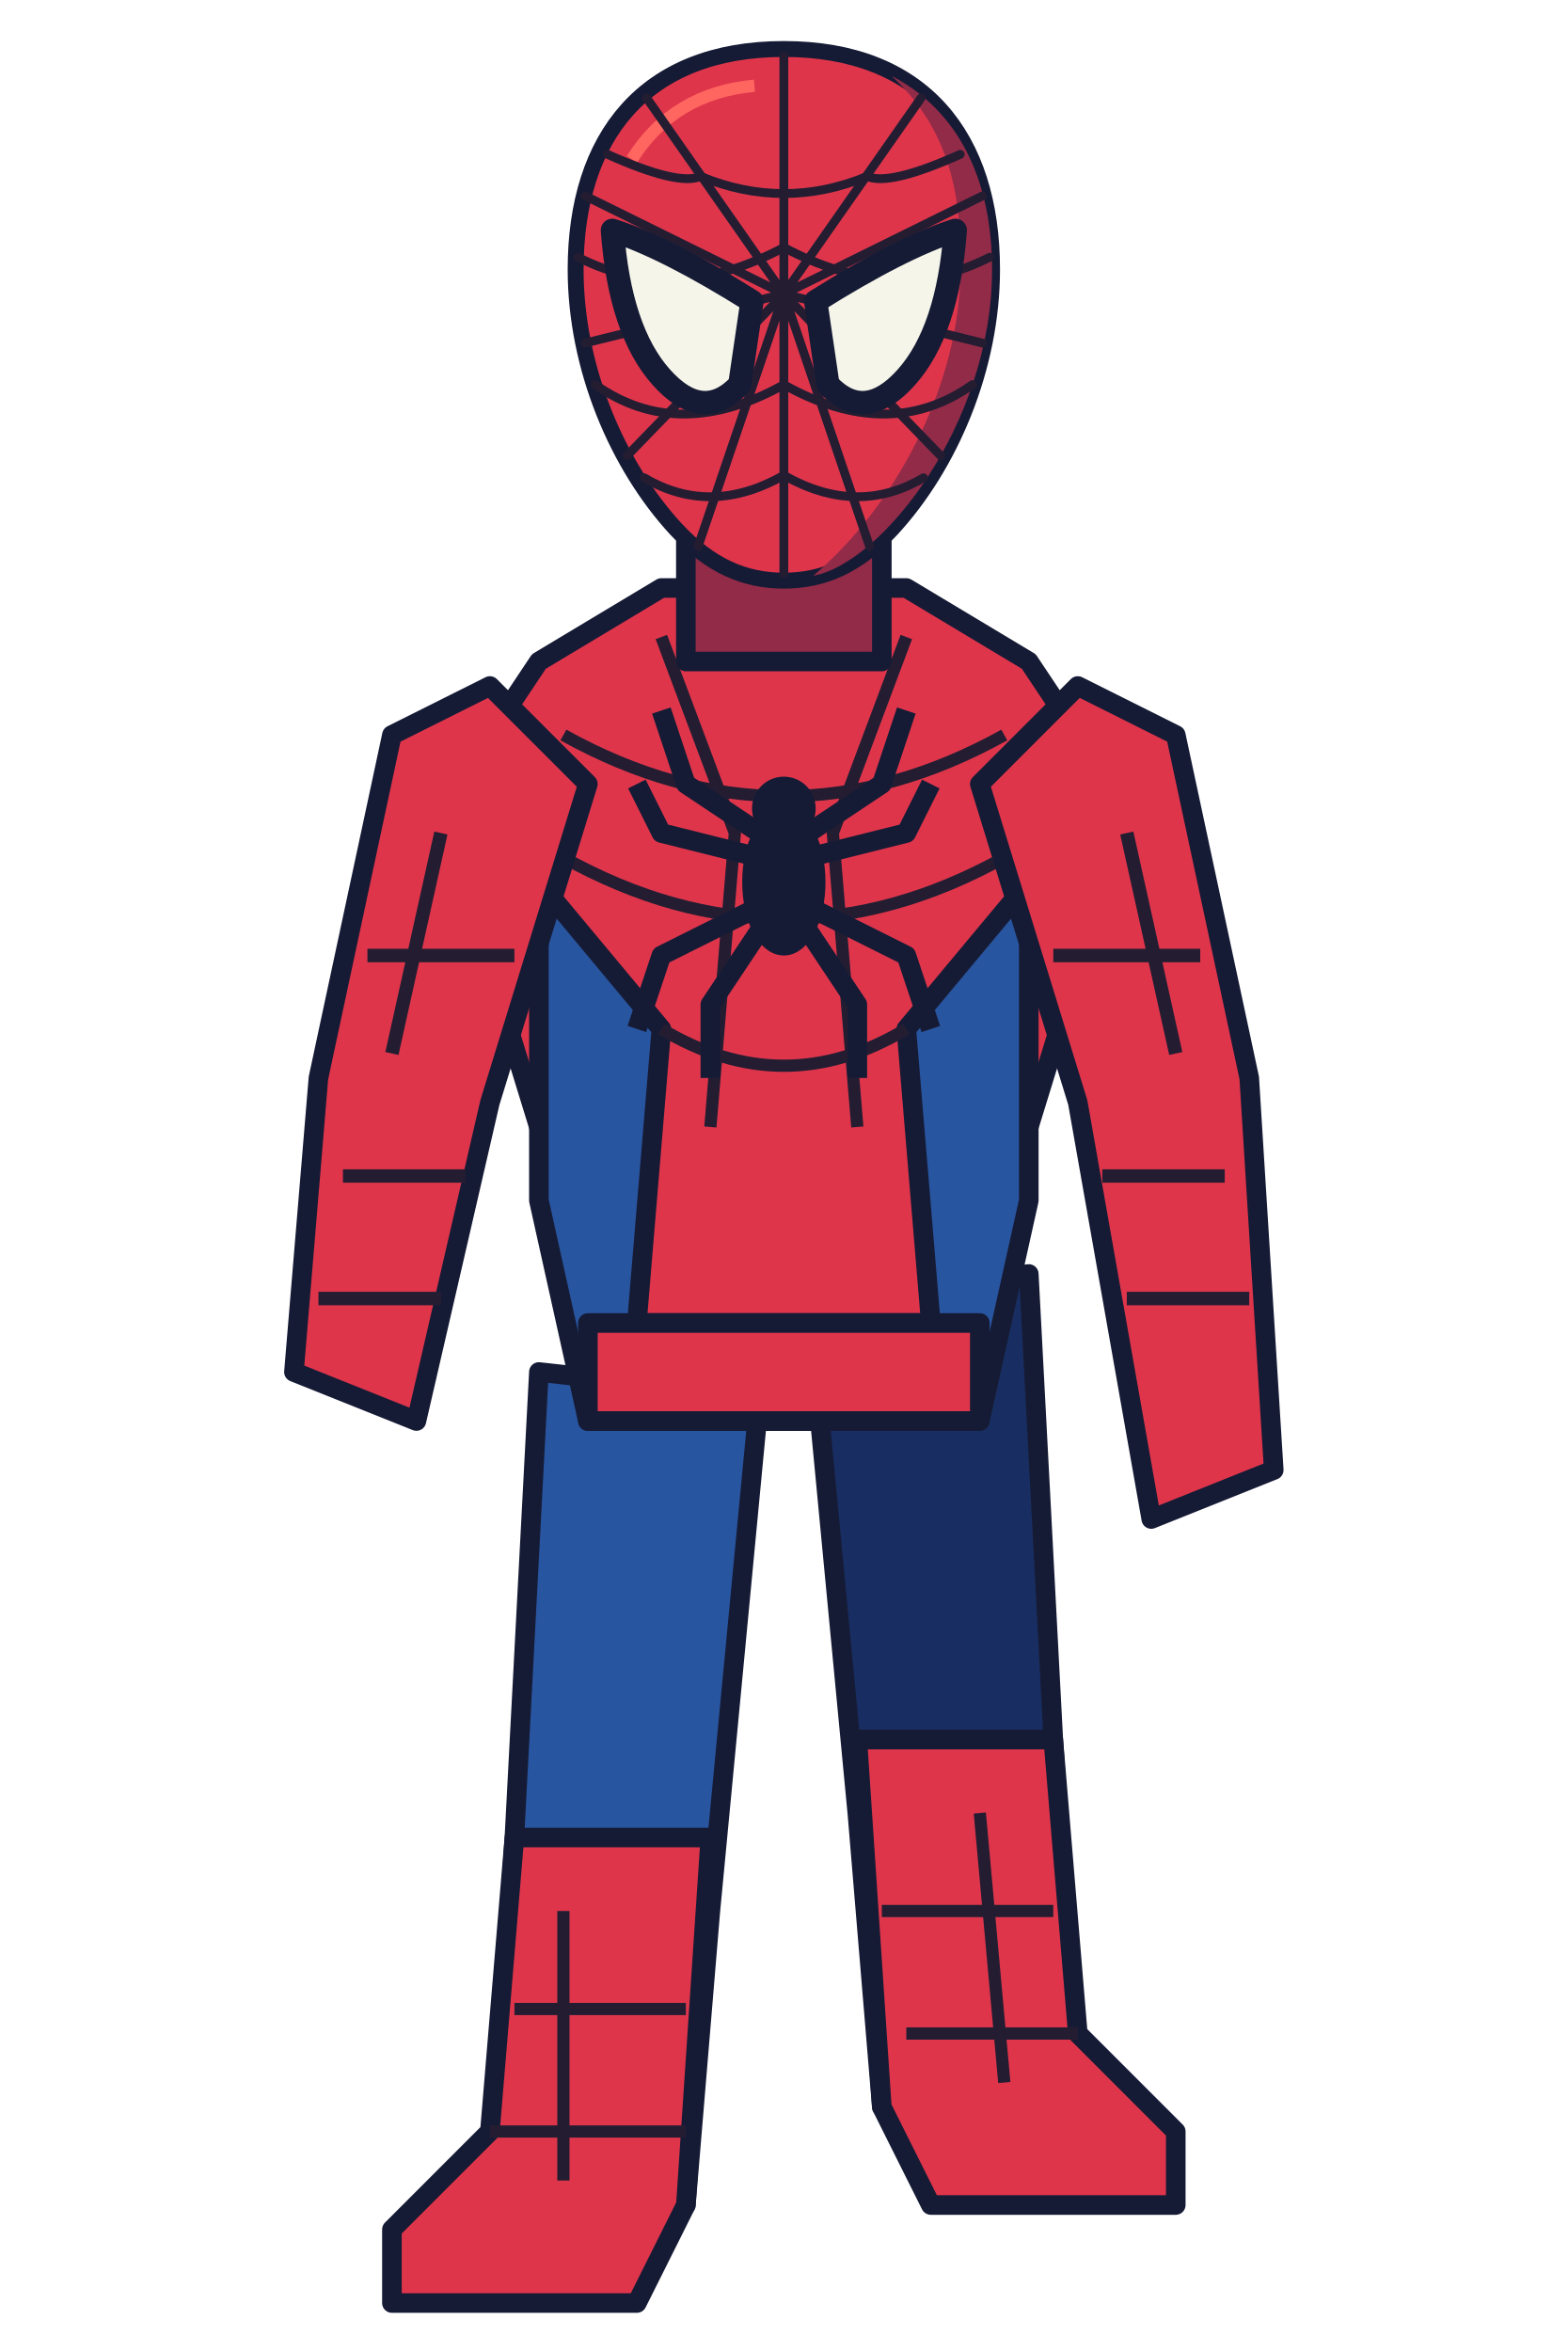
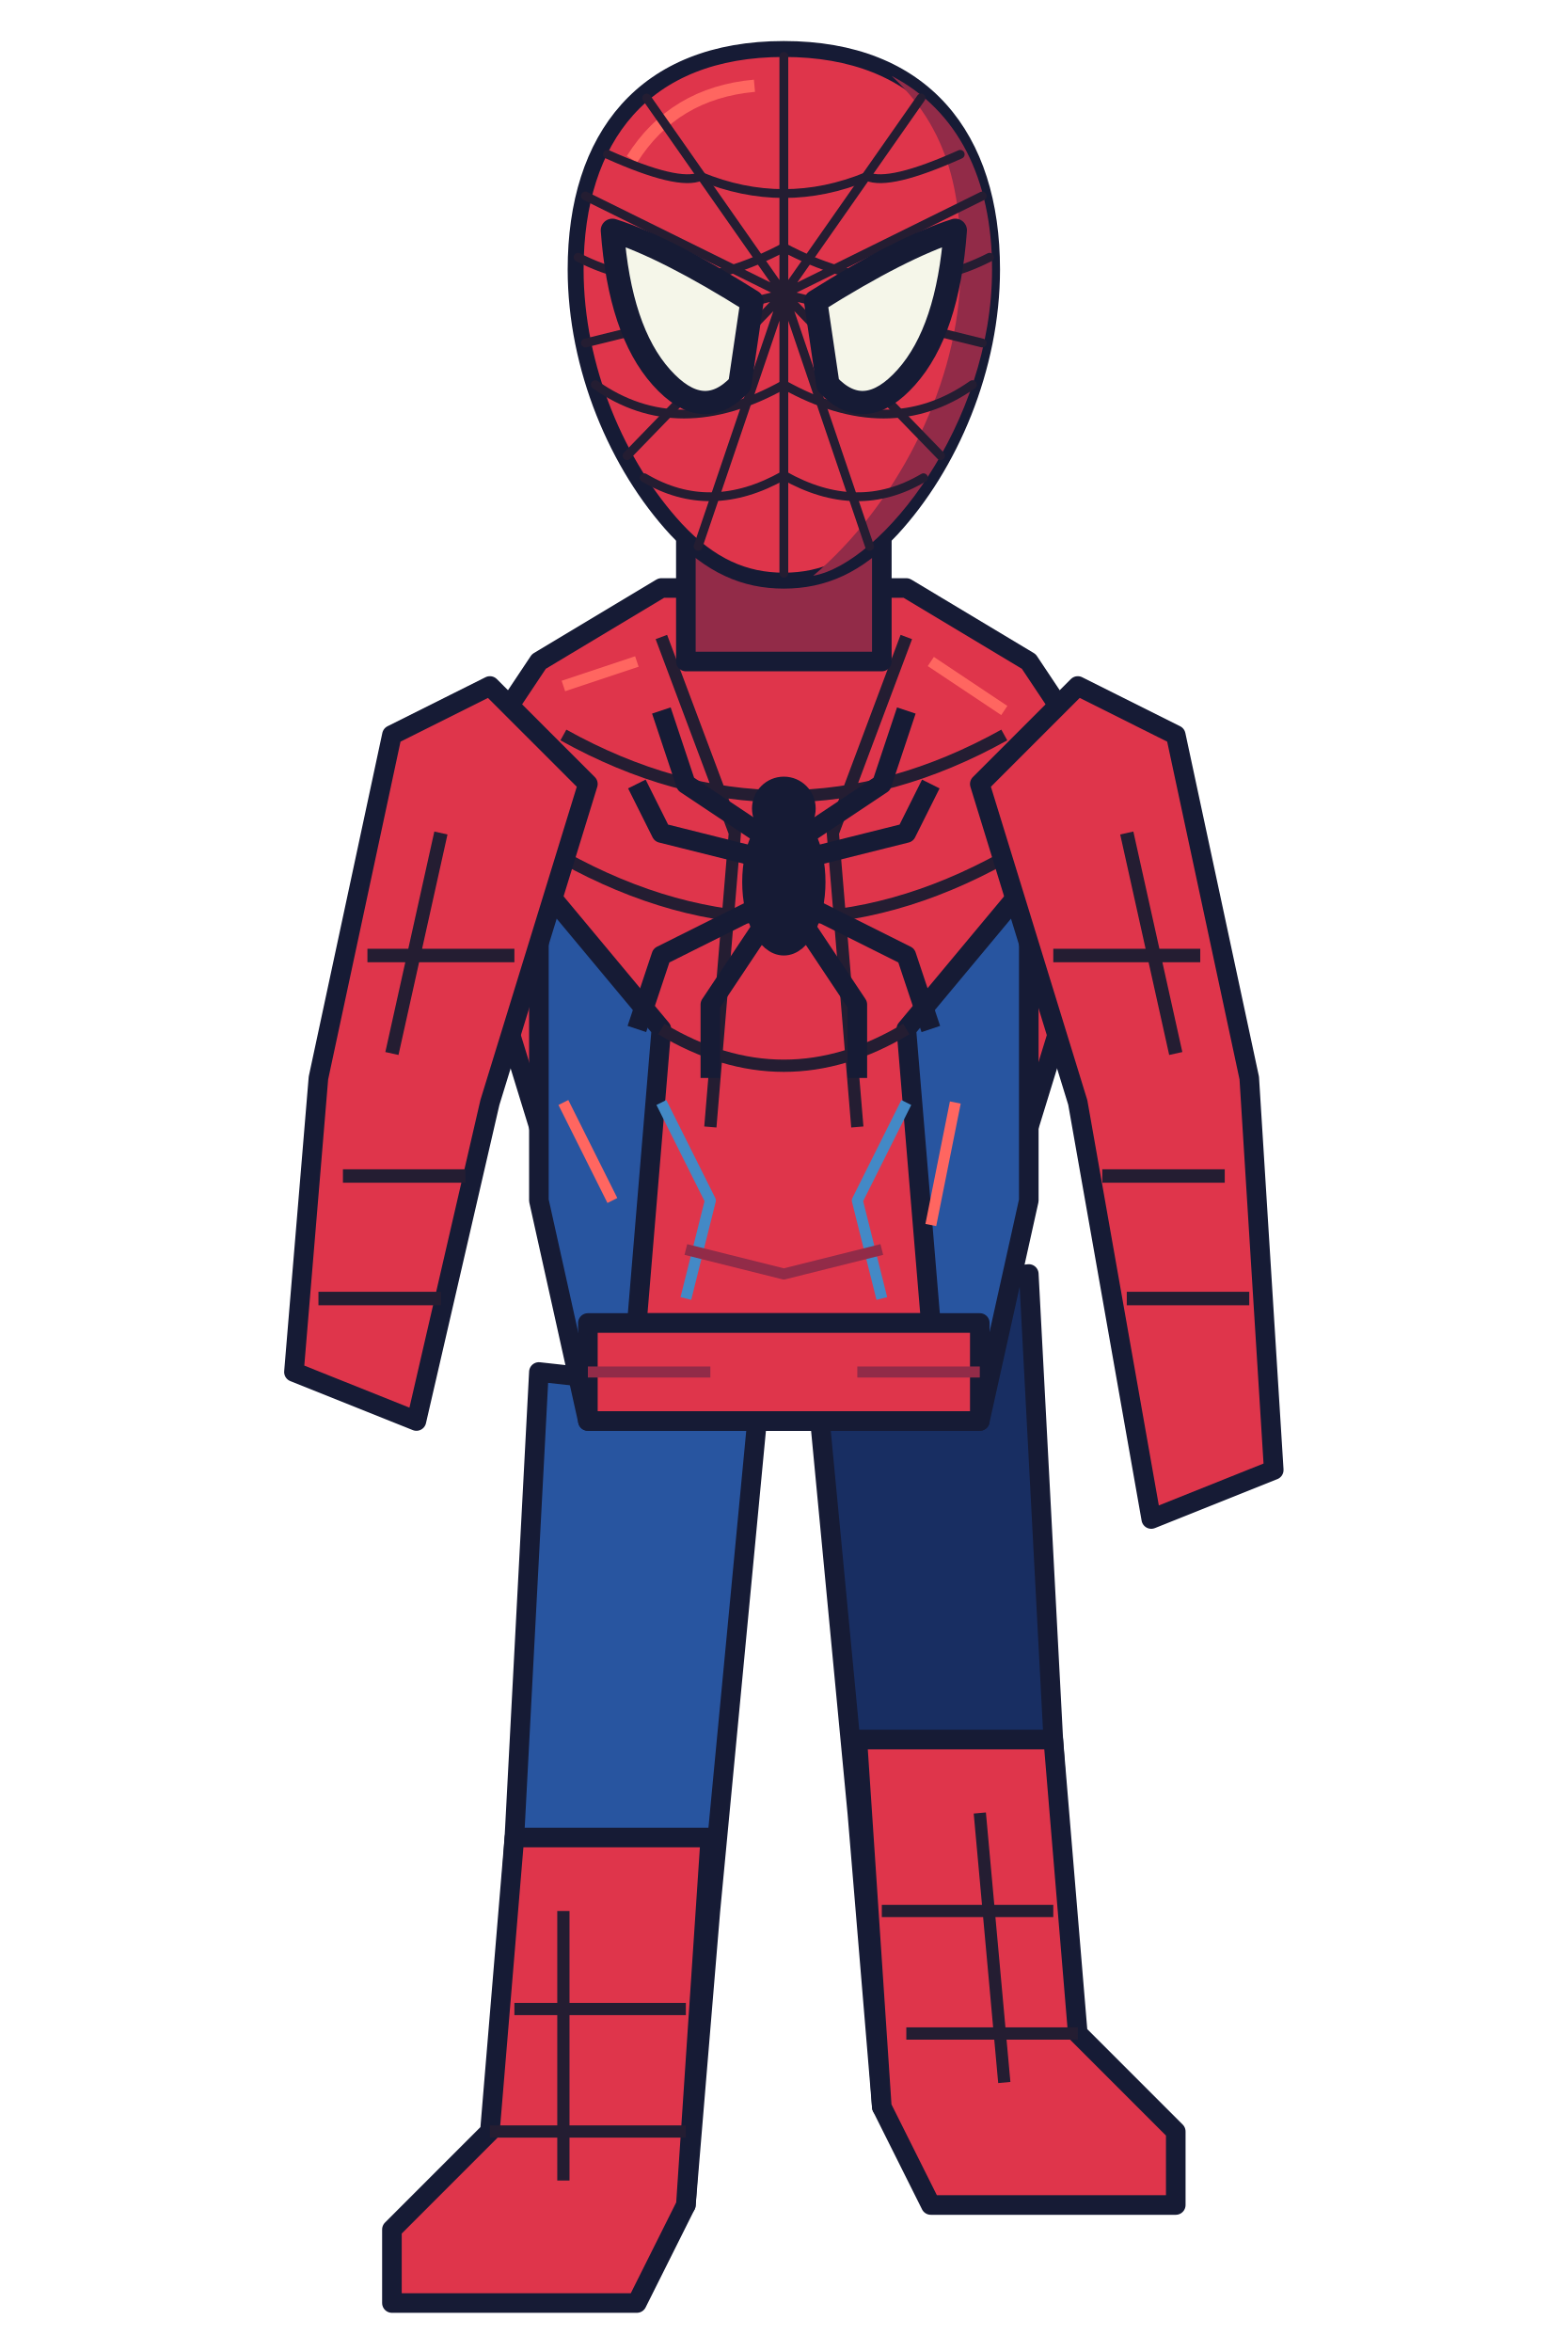
<svg xmlns="http://www.w3.org/2000/svg" viewBox="0 0 64 96" width="64" height="96" role="img" aria-label="Spider-Man" shape-rendering="geometricPrecision">
  <g stroke="#161b35" stroke-width=".8" stroke-linejoin="round">
    <g transform="translate(32 0) scale(1 1) translate(-32 0)">
      <g transform="translate(0 2)">
        <path d="M22 54L31 55L29 76L28 88H20L21 73Z" fill="#2855a0" />
        <path d="M21 73H29L28 88L26 92H16V89L20 85Z" fill="#df354b" />
        <path d="M23 76L23 87M21 80H28M20 85H28" stroke="#241d32" fill="none" stroke-width=".5" />
      </g>
      <g transform="translate(0 -2)">
        <path d="M33 55L42 54L43 73L44 88H36L35 76Z" fill="#182e62" />
        <path d="M35 73H43L44 85L48 89V92H38L36 88Z" fill="#df354b" />
        <path d="M40 76L41 87M36 80H43M37 85H44" stroke="#241d32" fill="none" stroke-width=".5" />
      </g>
      <path d="M22 27L27 24H37L42 27L46 33L42 46L40 57H24L22 46L18 33Z" fill="#df354b" />
      <path d="M22 36L27 42L26 54H38L37 42L42 36V49L40 58H24L22 49Z" fill="#2855a0" />
      <path d="M24 54H40V58H24Z" fill="#df354b" />
      <path d="M27 26L30 34L29 46M37 26L34 34L35 46M23 30Q32 35 41 30M23 35Q32 40 41 35M27 42Q32 45 37 42" fill="none" stroke="#241d32" stroke-width=".5" />
+       <g fill="none" stroke-width=".45">
+         <path d="M23 28L26 27M38 27L41 29M23 45L25 49M39 45L38 50" stroke="#ff6660" />
+         <path d="M27 45L29 49L28 53M37 45L35 49L36 53" stroke="#4389c6" />
+         <path d="M28 51L32 52L36 51M24 56H29M35 56H40" stroke="#922b48" />
+       </g>
      <g transform="translate(32 36)">
        <g stroke="#161b35" fill="#161b35" stroke-width=".8">
          <ellipse cx="0" cy="0" rx="1.3" ry="2.6" />
          <circle cy="-3" r=".9" />
          <path d="M-1-2L-4-4L-5-7M1-2L4-4L5-7M-1-1L-5-2L-6-4M1-1L5-2L6-4M-1 1L-5 3L-6 6M1 1L5 3L6 6M-1 2L-3 5L-3 8M1 2L3 5L3 8" fill="none" />
        </g>
      </g>
      <path d="M20 28L16 30L13 44L12 56L17 58L20 45L24 32Z" fill="#df354b" />
      <path d="M44 28L48 30L51 44L52 60L47 62L44 45L40 32Z" fill="#df354b" />
      <path d="M18 34L16 43M46 34L48 43M15 39H21M43 39H49M14 48H19M45 48H50M13 53H18M46 53H51" fill="none" stroke="#241d32" stroke-width=".55" />
      <path d="M28 21H36V27H28Z" fill="#922b48" />
      <g transform="translate(32 2)">
        <g stroke="#161b35" stroke-width=".65" stroke-linejoin="round" shape-rendering="geometricPrecision">
          <path d="M0 0C-5.7 0-8.5 3.6-8.5 9C-8.5 13-6.8 17-4.4 19.6C-3 21.1-1.6 21.7 0 21.7C1.6 21.7 3 21.1 4.4 19.6C6.8 17 8.5 13 8.5 9C8.5 3.6 5.7 0 0 0Z" fill="#df354b" />
          <path d="M4.4 1.1C7 3.5 7.3 6.5 7.2 9.5C7 14 4.5 18.7 1.2 21.5C4 21 8.5 15.3 8.5 9C8.5 5.3 7.1 2.5 4.4 1.1Z" fill="#922b48" stroke="none" />
          <path d="M-6.2 4.5Q-4.5 1.8-1.2 1.5" stroke="#ff6660" stroke-width=".5" fill="none" />
          <g fill="none" stroke="#241d32" stroke-width=".36" stroke-linecap="round">
            <path d="M0 .3V21.4M-5.6 2L0 10L5.6 2M-8.1 6L0 10L8.1 6M-8.1 12L0 10L8.1 12M-6.4 16.6L0 10L6.4 16.6M-3.5 20.3L0 10L3.5 20.3" />
            <path d="M-7.2 4.3Q-4.3 5.6-3.4 5.2Q0 6.6 3.4 5.2Q4.3 5.6 7.2 4.3M-8.4 8.5Q-4.5 10.5 0 8.1Q4.5 10.5 8.4 8.5M-7.7 13.7Q-4.3 16.1 0 13.7Q4.3 16.1 7.7 13.7M-5.7 17.5Q-3 19.1 0 17.4Q3 19.1 5.7 17.5" />
          </g>
          <g fill="#f5f6e9" stroke-width=".95">
            <path d="M-7 7.4Q-4.8 8.1-1.3 10.3L-1.8 13.7Q-3.3 15.3-5 13.4Q-6.7 11.5-7 7.4Z" />
            <path d="M7 7.4Q4.8 8.1 1.3 10.3L1.8 13.7Q3.3 15.3 5 13.4Q6.7 11.5 7 7.4Z" />
          </g>
        </g>
      </g>
    </g>
  </g>
</svg>
